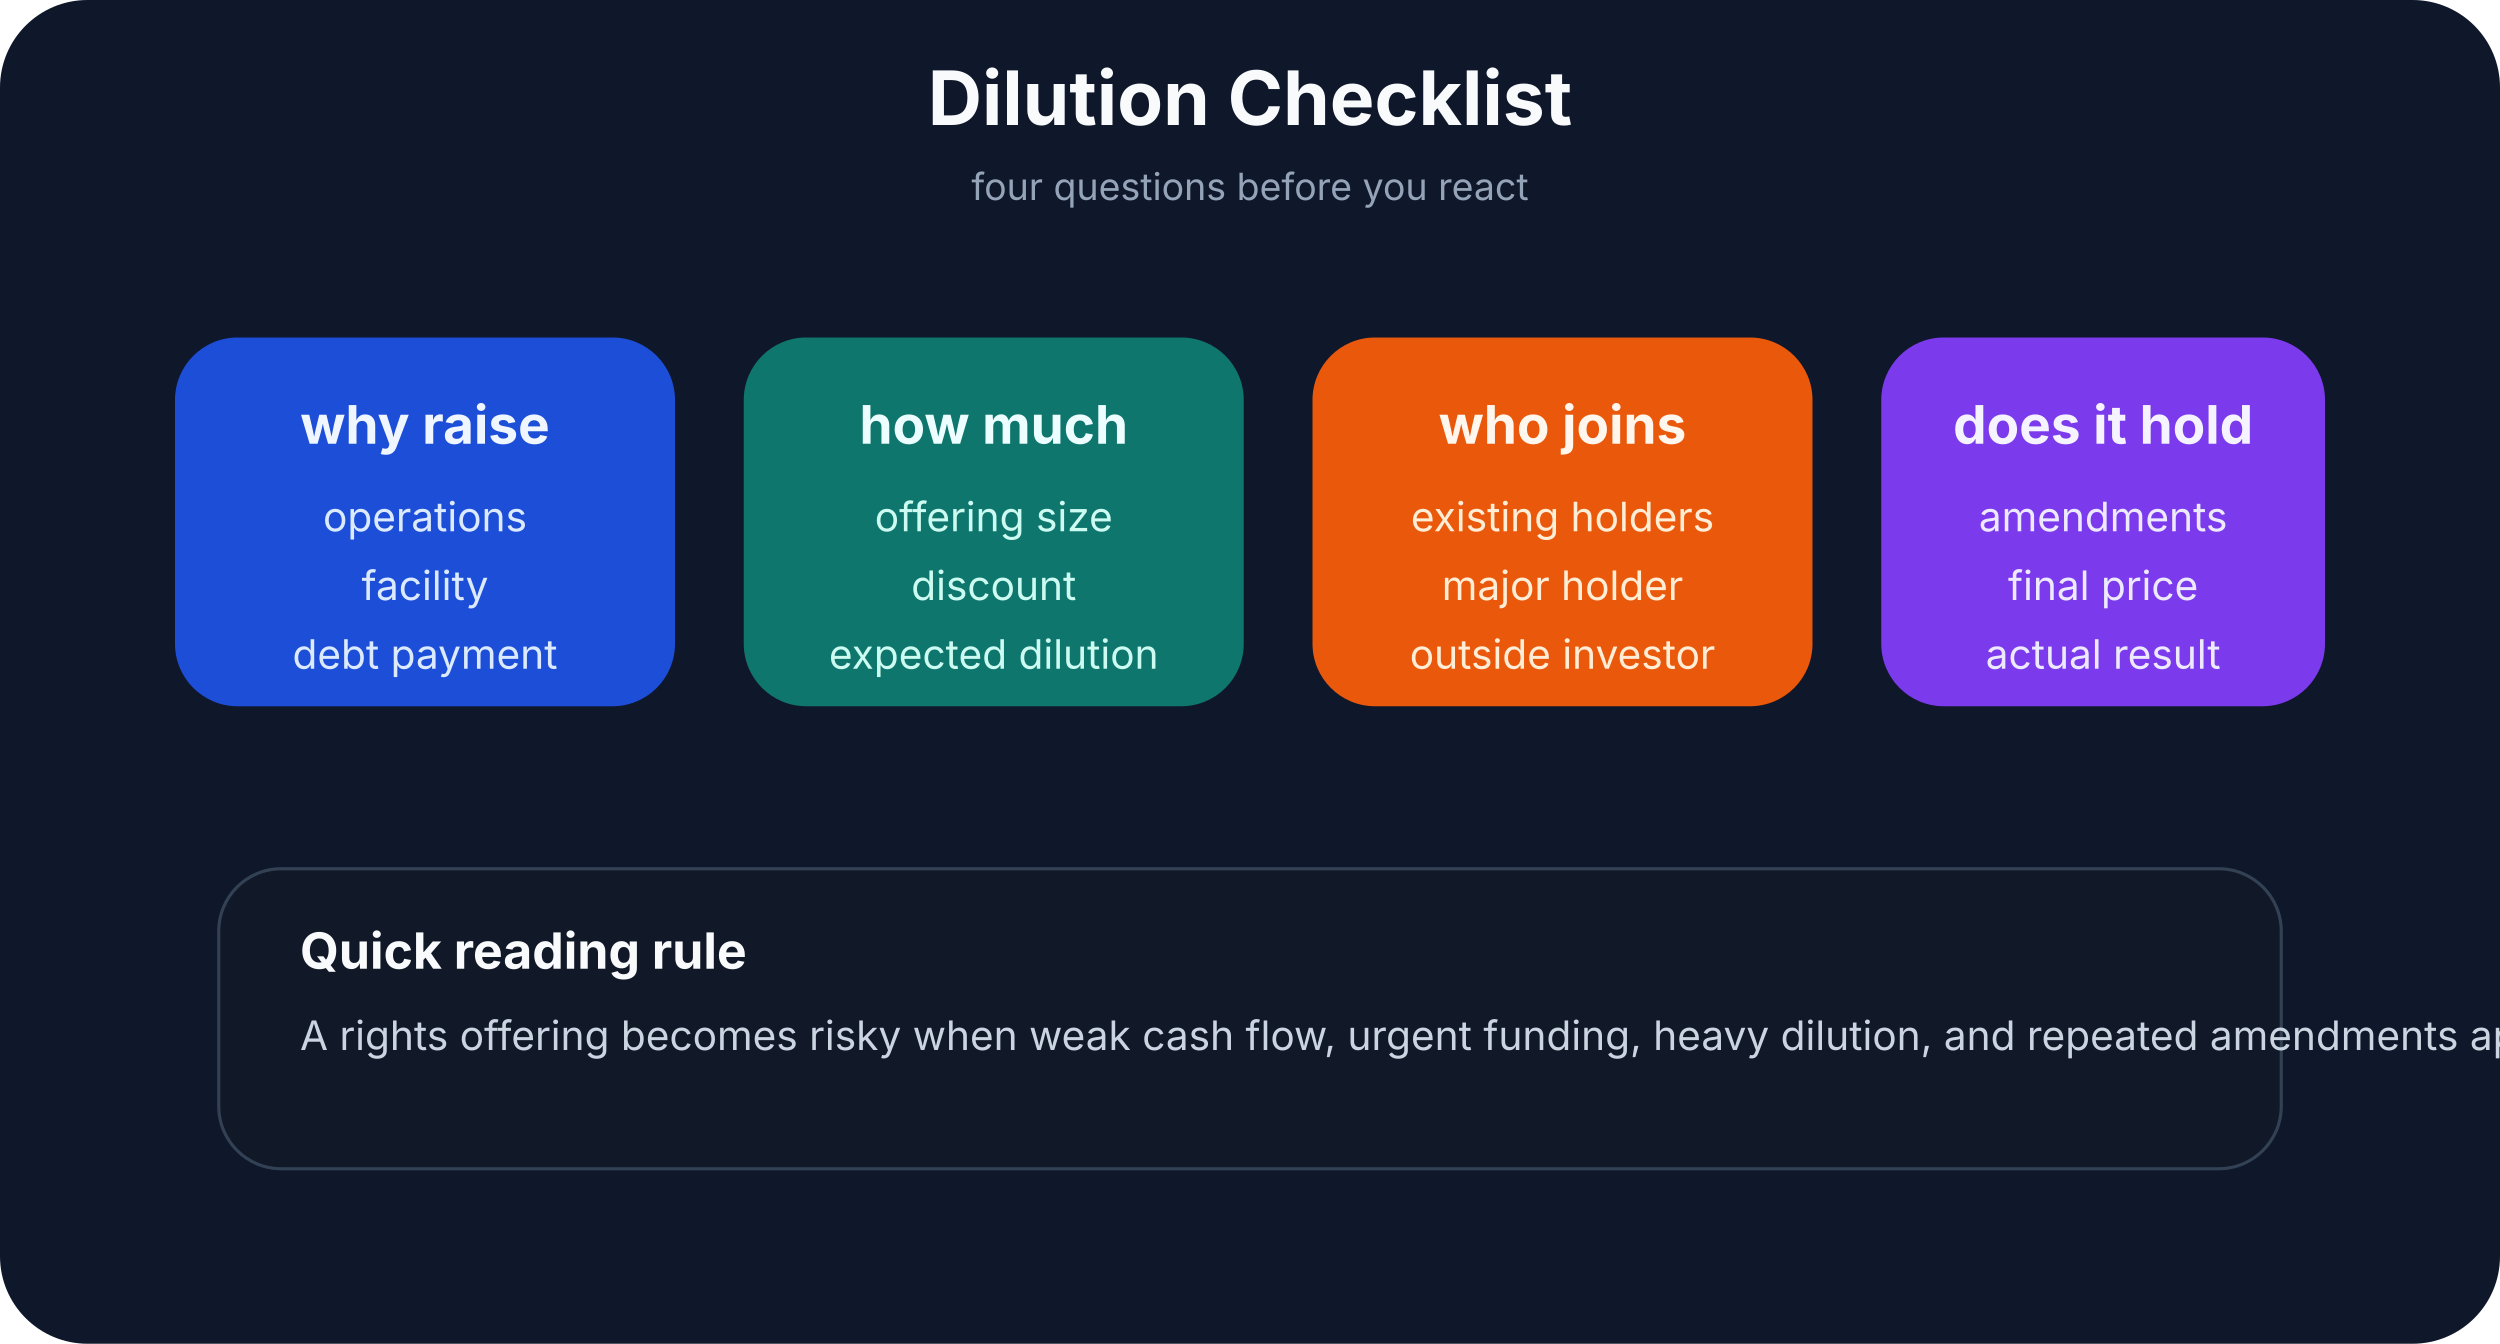
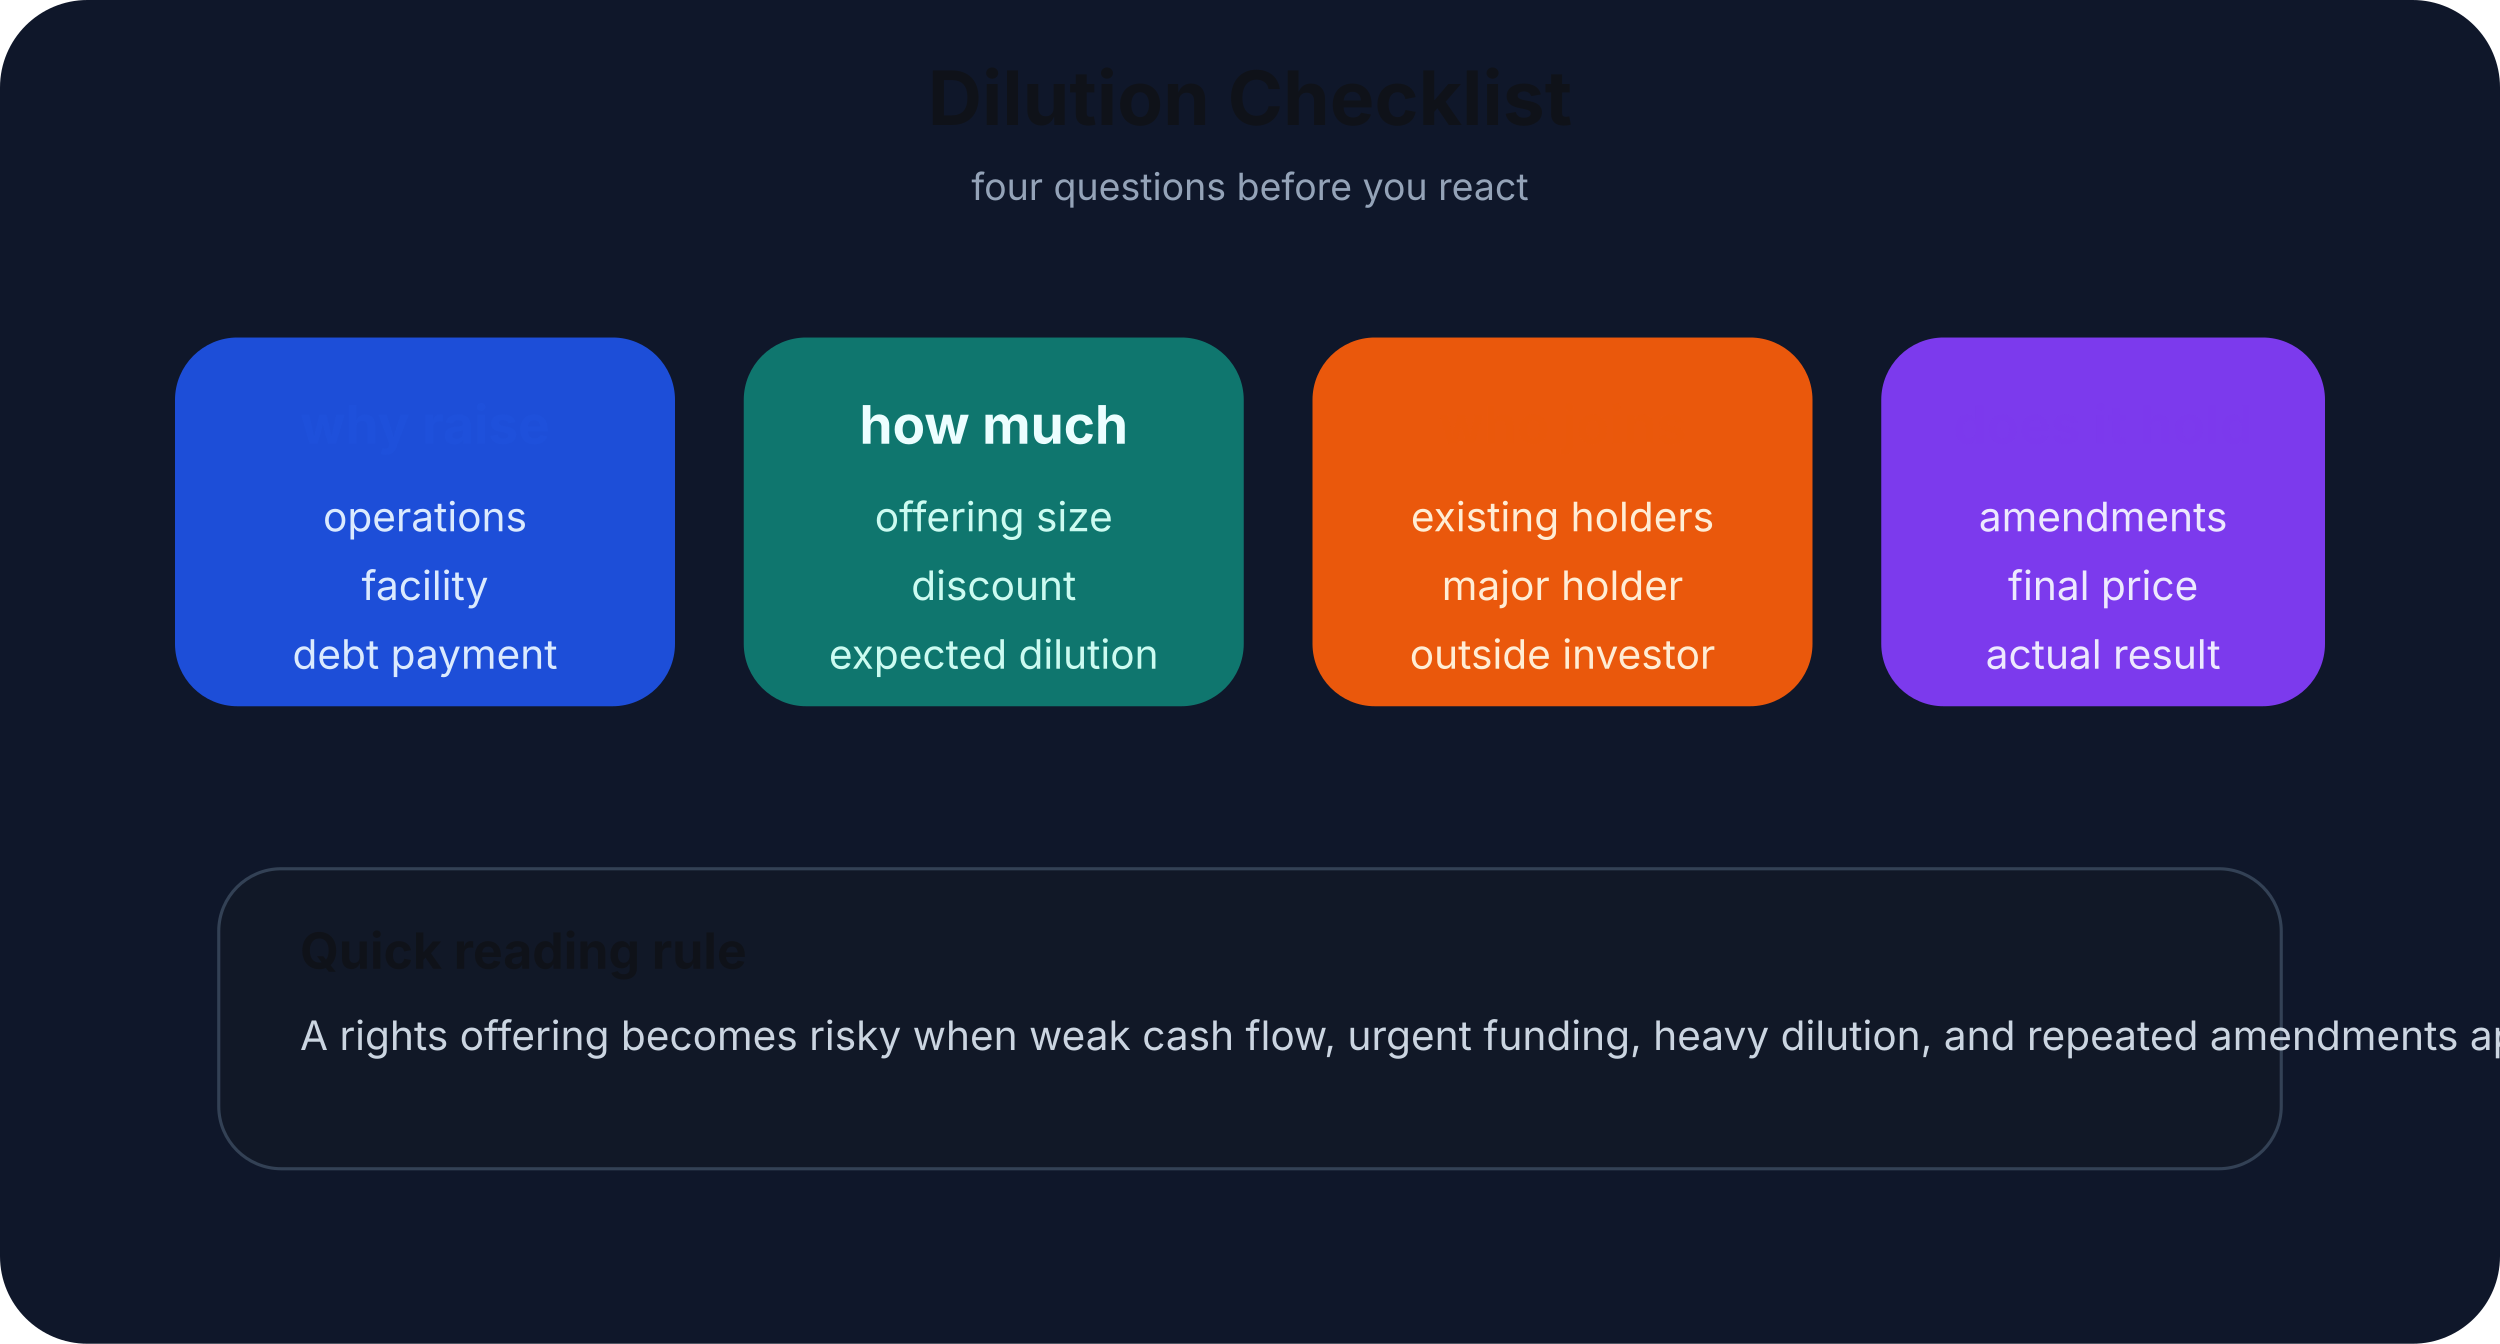
<svg xmlns="http://www.w3.org/2000/svg" width="800" height="430" viewBox="0 0 800 430" fill="none">
  <rect width="800" height="430" rx="28" fill="#0f172a" />
-   <text x="400" y="40" text-anchor="middle" fill="#f8fafc" font-family="Inter, system-ui, sans-serif" font-size="24" font-weight="700">Dilution Checklist</text>
+   <text x="400" y="40" text-anchor="middle" fill="#0f1219" font-family="Inter, system-ui, sans-serif" font-size="24" font-weight="700">Dilution Checklist</text>
  <text x="400" y="64" text-anchor="middle" fill="#94a3b8" font-family="Inter, system-ui, sans-serif" font-size="12">four questions before you react</text>
  <rect x="56" y="108" width="160" height="118" rx="20" fill="#1d4ed8" />
-   <text x="136" y="142" text-anchor="middle" fill="#eff6ff" font-family="Inter, system-ui, sans-serif" font-size="17" font-weight="700">why raise</text>
+   <text x="136" y="142" text-anchor="middle" fill="rgba(37,99,235,0.15)" font-family="Inter, system-ui, sans-serif" font-size="17" font-weight="700">why raise</text>
  <text x="136" y="170" text-anchor="middle" fill="#dbeafe" font-family="Inter, system-ui, sans-serif" font-size="13">operations</text>
  <text x="136" y="192" text-anchor="middle" fill="#dbeafe" font-family="Inter, system-ui, sans-serif" font-size="13">facility</text>
  <text x="136" y="214" text-anchor="middle" fill="#dbeafe" font-family="Inter, system-ui, sans-serif" font-size="13">debt payment</text>
  <rect x="238" y="108" width="160" height="118" rx="20" fill="#0f766e" />
  <text x="318" y="142" text-anchor="middle" fill="#ecfeff" font-family="Inter, system-ui, sans-serif" font-size="17" font-weight="700">how much</text>
  <text x="318" y="170" text-anchor="middle" fill="#ccfbf1" font-family="Inter, system-ui, sans-serif" font-size="13">offering size</text>
  <text x="318" y="192" text-anchor="middle" fill="#ccfbf1" font-family="Inter, system-ui, sans-serif" font-size="13">discount</text>
  <text x="318" y="214" text-anchor="middle" fill="#ccfbf1" font-family="Inter, system-ui, sans-serif" font-size="13">expected dilution</text>
  <rect x="420" y="108" width="160" height="118" rx="20" fill="#ea580c" />
-   <text x="500" y="142" text-anchor="middle" fill="#fff7ed" font-family="Inter, system-ui, sans-serif" font-size="17" font-weight="700">who joins</text>
+   <text x="500" y="142" text-anchor="middle" fill="rgba(234,88,12,0.15)" font-family="Inter, system-ui, sans-serif" font-size="17" font-weight="700">who joins</text>
  <text x="500" y="170" text-anchor="middle" fill="#ffedd5" font-family="Inter, system-ui, sans-serif" font-size="13">existing holders</text>
  <text x="500" y="192" text-anchor="middle" fill="#ffedd5" font-family="Inter, system-ui, sans-serif" font-size="13">major holder</text>
  <text x="500" y="214" text-anchor="middle" fill="#ffedd5" font-family="Inter, system-ui, sans-serif" font-size="13">outside investor</text>
  <rect x="602" y="108" width="142" height="118" rx="20" fill="#7c3aed" />
-   <text x="673" y="142" text-anchor="middle" fill="#f5f3ff" font-family="Inter, system-ui, sans-serif" font-size="17" font-weight="700">does it hold</text>
+   <text x="673" y="142" text-anchor="middle" fill="rgba(124,58,237,0.15)" font-family="Inter, system-ui, sans-serif" font-size="17" font-weight="700">does it hold</text>
  <text x="673" y="170" text-anchor="middle" fill="#ede9fe" font-family="Inter, system-ui, sans-serif" font-size="13">amendments</text>
  <text x="673" y="192" text-anchor="middle" fill="#ede9fe" font-family="Inter, system-ui, sans-serif" font-size="13">final price</text>
  <text x="673" y="214" text-anchor="middle" fill="#ede9fe" font-family="Inter, system-ui, sans-serif" font-size="13">actual result</text>
  <rect x="70" y="278" width="660" height="96" rx="20" fill="#111827" stroke="#334155" />
-   <text x="96" y="310" fill="#f8fafc" font-family="Inter, system-ui, sans-serif" font-size="16" font-weight="700">Quick reading rule</text>
+   <text x="96" y="310" fill="#0f1219" font-family="Inter, system-ui, sans-serif" font-size="16" font-weight="700">Quick reading rule</text>
  <text x="96" y="336" fill="#cbd5e1" font-family="Inter, system-ui, sans-serif" font-size="13">A rights offering becomes risky when weak cash flow, urgent funding, heavy dilution, and repeated amendments appear together.</text>
</svg>
